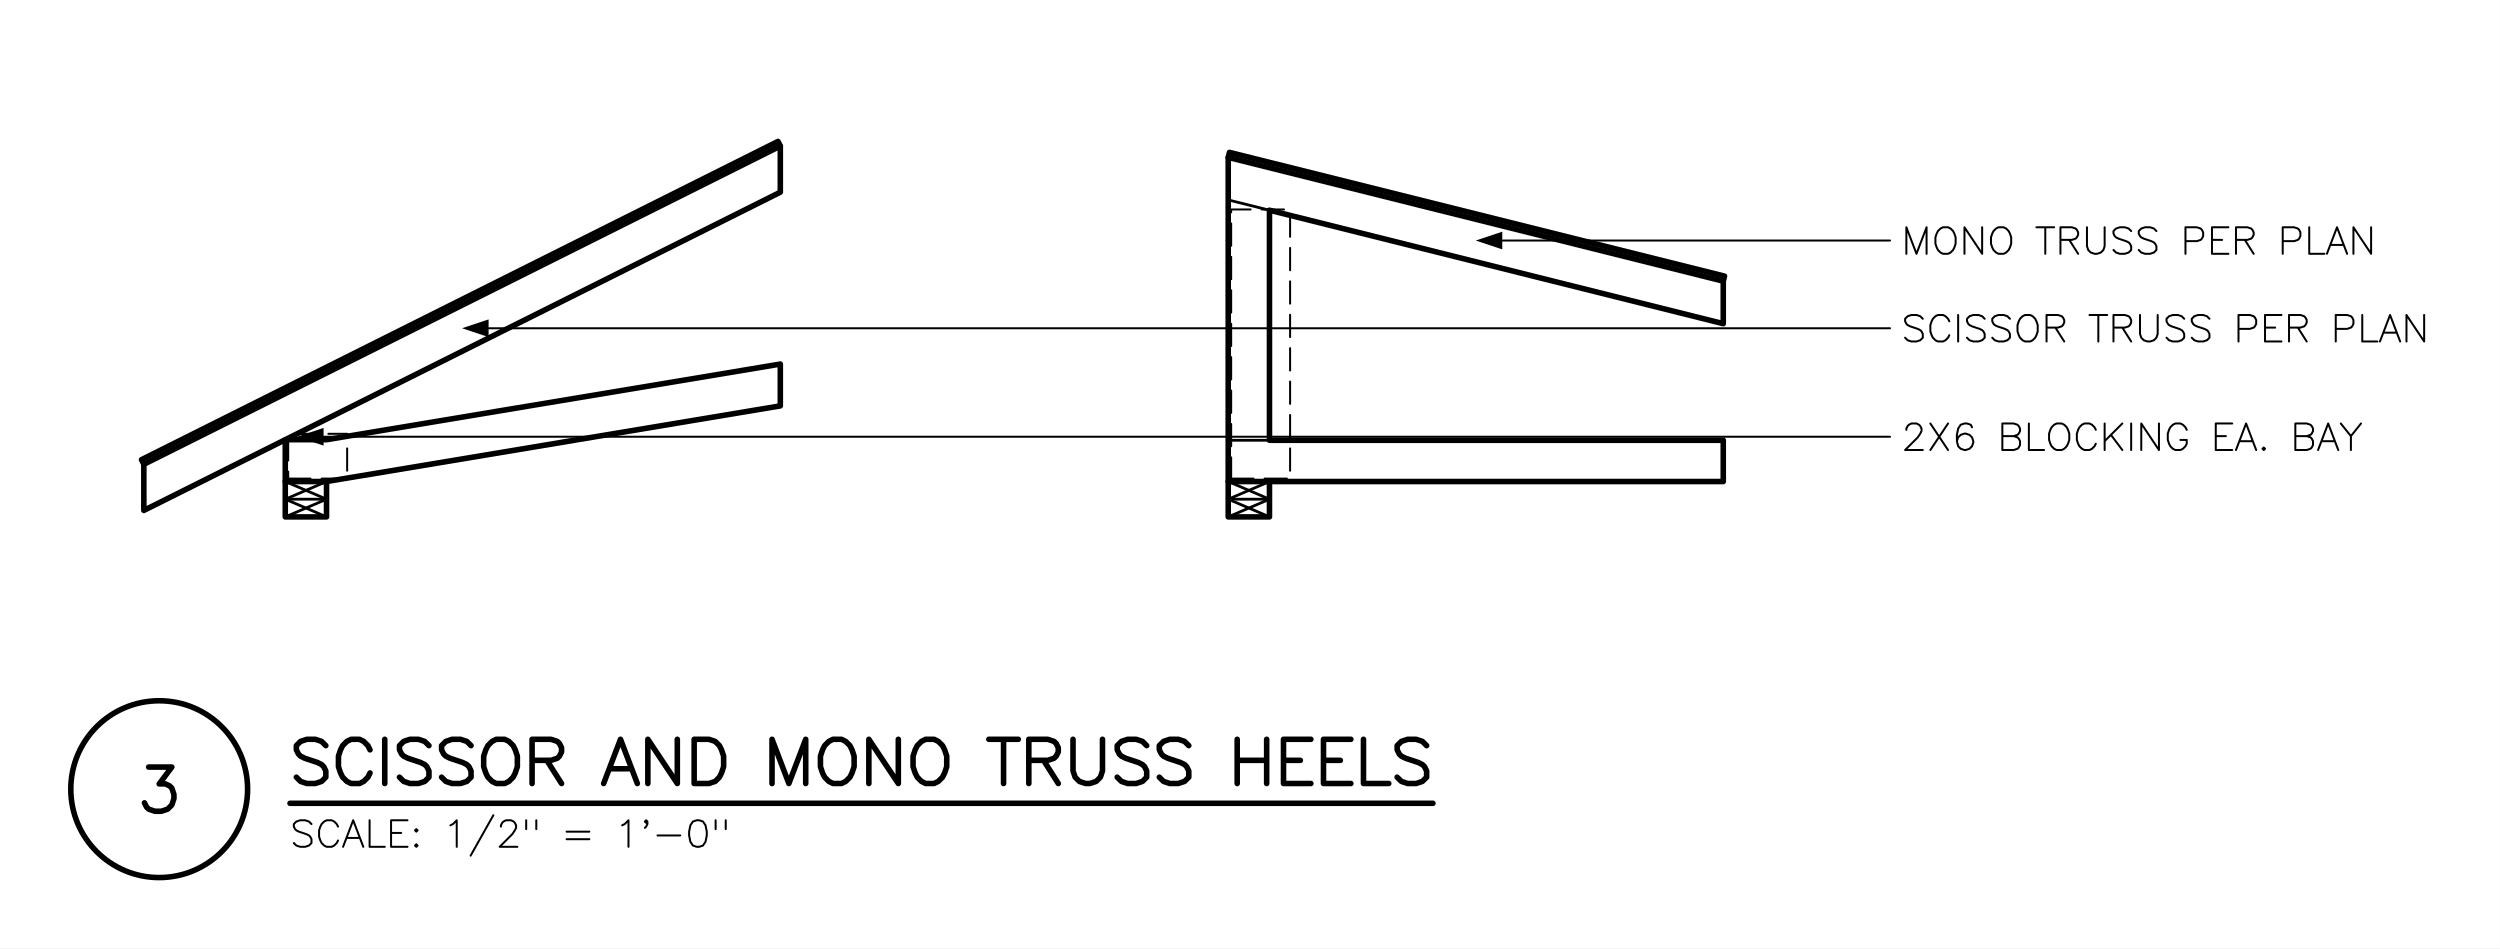
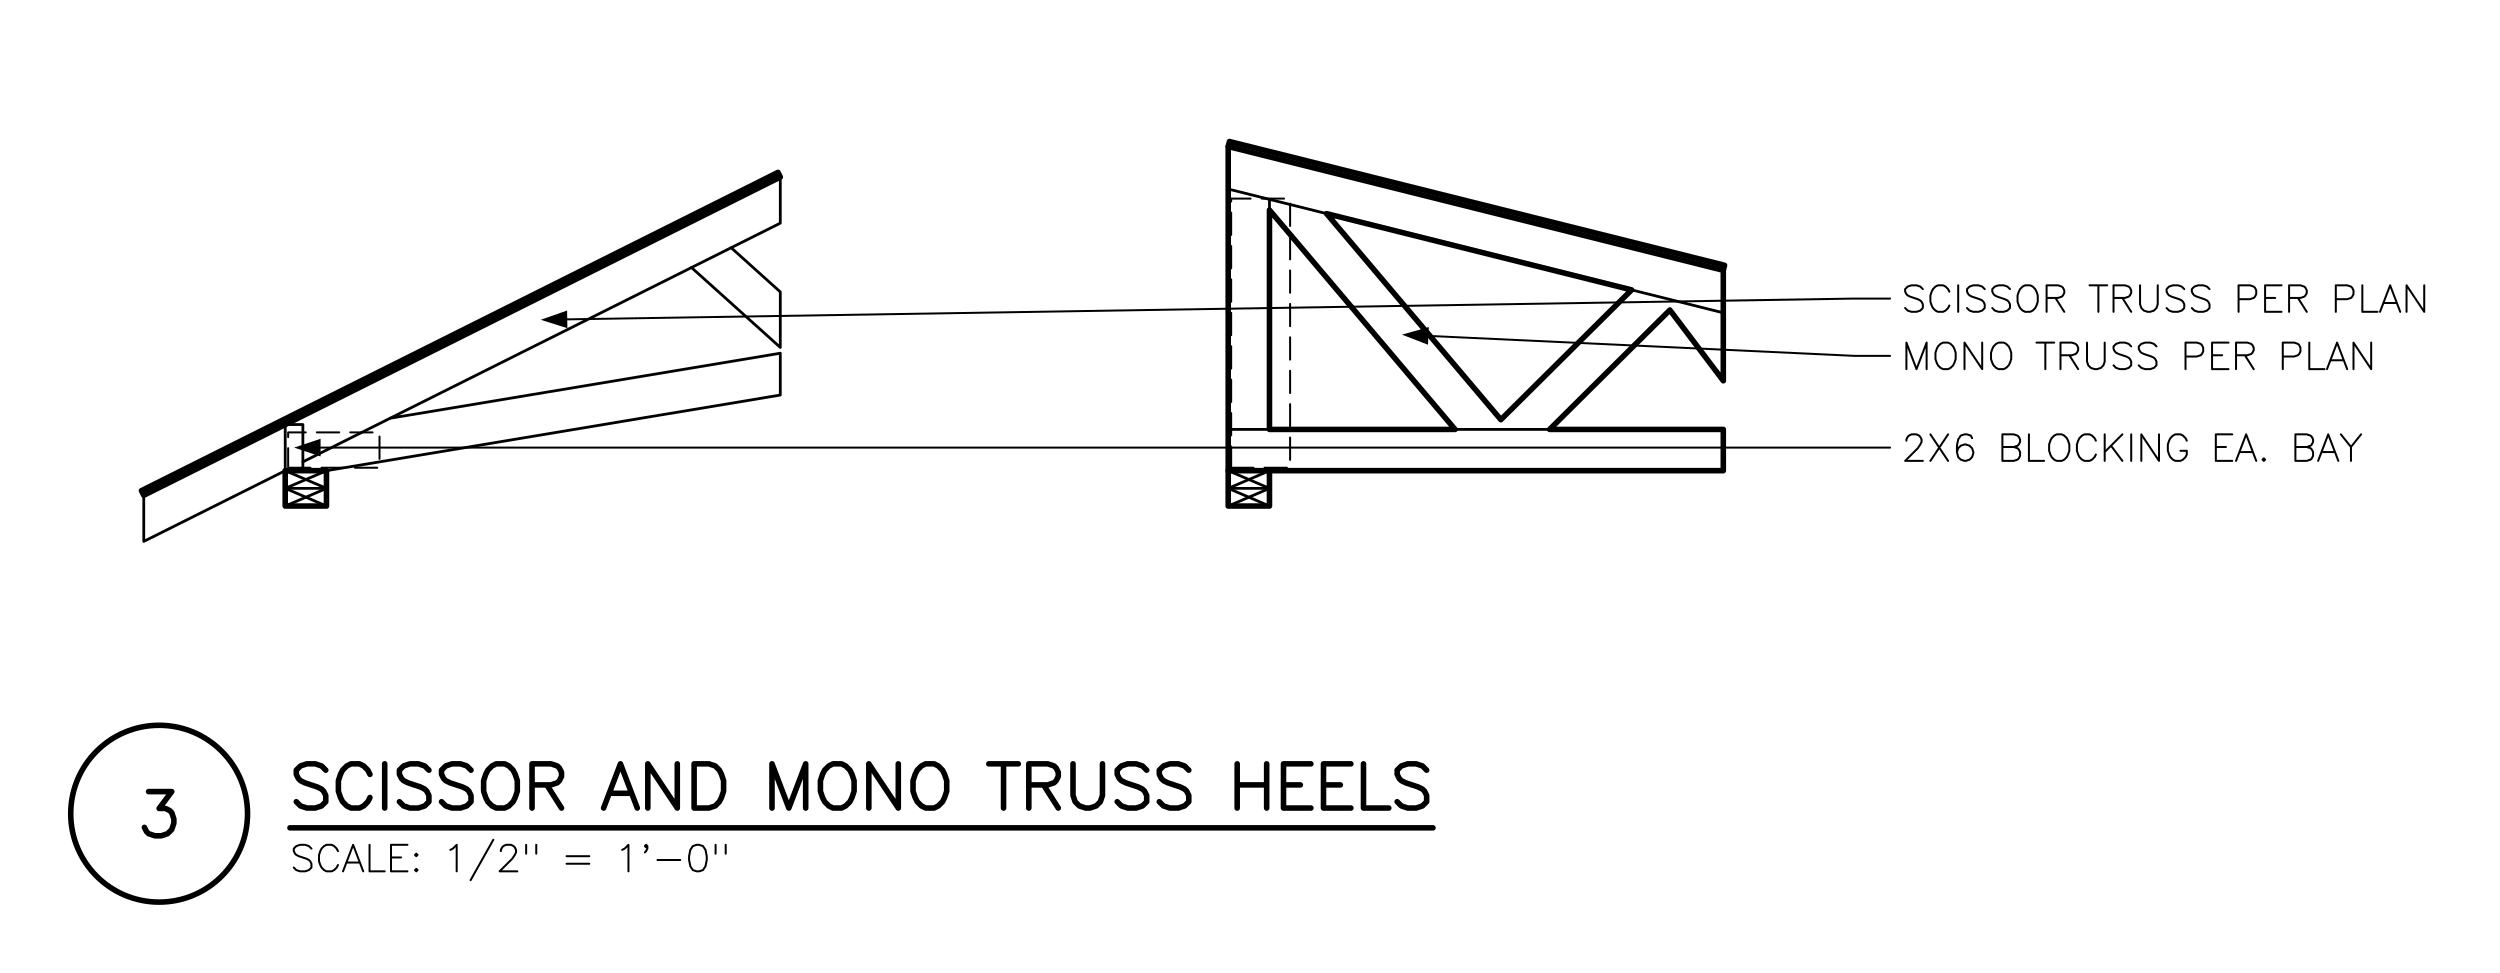
- <svg xmlns="http://www.w3.org/2000/svg" width="8.837in" height="3.352in" viewBox="0 0 848.35 321.811">
+ <svg xmlns="http://www.w3.org/2000/svg" width="8.837in" height="3.439in" viewBox="0 0 848.35 330.098">
  <rect width="100%" height="100%" fill="#fff" />
  <g id="S-DETL-BYND">
    <g data-src="c_plate">
-       <path d="M96.783 175.411L110.783 169.411L96.783 163.411" fill="none" stroke="#000" stroke-linecap="round" stroke-linejoin="round" stroke-width="0.945" />
-       <path d="M110.783 175.411L96.783 169.411L110.783 163.411" fill="none" stroke="#000" stroke-linecap="round" stroke-linejoin="round" stroke-width="0.945" />
-       <path d="M96.783 169.411L110.783 169.411" fill="none" stroke="#000" stroke-linecap="round" stroke-linejoin="round" stroke-width="0.945" />
+       <path d="M96.783 171.698L110.783 165.698L96.783 159.698" fill="none" stroke="#000" stroke-linecap="round" stroke-linejoin="round" stroke-width="0.945" />
+       <path d="M110.783 171.698L96.783 165.698L110.783 159.698" fill="none" stroke="#000" stroke-linecap="round" stroke-linejoin="round" stroke-width="0.945" />
+       <path d="M96.783 165.698L110.783 165.698" fill="none" stroke="#000" stroke-linecap="round" stroke-linejoin="round" stroke-width="0.945" />
    </g>
    <g data-src="c2_plate">
-       <path d="M416.783 175.411L430.783 169.411L416.783 163.411" fill="none" stroke="#000" stroke-linecap="round" stroke-linejoin="round" stroke-width="0.945" />
-       <path d="M430.783 175.411L416.783 169.411L430.783 163.411" fill="none" stroke="#000" stroke-linecap="round" stroke-linejoin="round" stroke-width="0.945" />
-       <path d="M416.783 169.411L430.783 169.411" fill="none" stroke="#000" stroke-linecap="round" stroke-linejoin="round" stroke-width="0.945" />
+       <path d="M416.783 171.698L430.783 165.698L416.783 159.698" fill="none" stroke="#000" stroke-linecap="round" stroke-linejoin="round" stroke-width="0.945" />
+       <path d="M430.783 171.698L416.783 165.698L430.783 159.698" fill="none" stroke="#000" stroke-linecap="round" stroke-linejoin="round" stroke-width="0.945" />
+       <path d="M416.783 165.698L430.783 165.698" fill="none" stroke="#000" stroke-linecap="round" stroke-linejoin="round" stroke-width="0.945" />
    </g>
    <g data-src="c2_truss">
-       <path d="M430.783 149.411L416.783 149.411" fill="none" stroke="#000" stroke-linecap="round" stroke-linejoin="round" stroke-width="0.945" />
-       <path d="M416.783 67.842L430.783 71.342" fill="none" stroke="#000" stroke-linecap="round" stroke-linejoin="round" stroke-width="0.945" />
+       <path d="M430.783 145.698L416.783 145.698" fill="none" stroke="#000" stroke-linecap="round" stroke-linejoin="round" stroke-width="0.945" />
+       <path d="M525.838 145.698L493.761 145.698" fill="none" stroke="#000" stroke-linecap="round" stroke-linejoin="round" stroke-width="0.945" />
+       <path d="M416.783 64.129L430.783 67.629L450.152 72.471" fill="none" stroke="#000" stroke-linecap="round" stroke-linejoin="round" stroke-width="0.945" />
+       <path d="M553.661 98.348L584.783 106.129" fill="none" stroke="#000" stroke-linecap="round" stroke-linejoin="round" stroke-width="0.945" />
+       <path d="M430.783 71.252L430.783 67.629" fill="none" stroke="#000" stroke-linecap="round" stroke-linejoin="round" stroke-width="0.945" />
+     </g>
+     <g data-src="c_truss">
+       <path d="M110.783 159.698L264.783 134.031L264.783 119.838L132.362 141.908L234.647 90.765L264.783 117.87L264.783 99.04L248.103 84.038L264.783 75.698L264.783 60.045" fill="none" stroke="#000" stroke-linecap="round" stroke-linejoin="round" stroke-width="0.945" />
+       <path d="M132.362 141.908L102.783 156.698" fill="none" stroke="#000" stroke-linecap="round" stroke-linejoin="round" stroke-width="0.945" />
+       <path d="M48.783 168.045L48.783 183.698L96.783 159.698" fill="none" stroke="#000" stroke-linecap="round" stroke-linejoin="round" stroke-width="0.945" />
+       <path d="M234.647 90.765L248.103 84.038" fill="none" stroke="#000" stroke-linecap="round" stroke-linejoin="round" stroke-width="0.945" />
    </g>
    <g data-src="c_block">
-       <path d="M102.783 149.218L102.783 146.218" fill="none" stroke="#000" stroke-linecap="round" stroke-linejoin="round" stroke-width="0.945" />
+       <path d="M102.783 159.698L102.783 144.045L96.783 144.045L96.783 159.698" fill="none" stroke="#000" stroke-linecap="round" stroke-linejoin="round" stroke-width="0.945" />
    </g>
  </g>
  <g id="S-DETL-CUT">
    <g data-src="c_plate">
-       <path d="M96.783 175.411L110.783 175.411L110.783 163.411L96.783 163.411L96.783 175.411Z" fill="none" stroke="#000" stroke-linecap="round" stroke-linejoin="round" stroke-width="1.89" />
-     </g>
-     <g data-src="c_truss">
-       <path d="M110.783 163.411L264.783 137.744L264.783 123.551L110.783 149.218L96.783 149.218L96.783 163.411" fill="none" stroke="#000" stroke-linecap="round" stroke-linejoin="round" stroke-width="1.89" />
-       <path d="M48.783 173.218L264.783 65.218L264.783 49.565L48.783 157.565L48.783 173.218Z" fill="none" stroke="#000" stroke-linecap="round" stroke-linejoin="round" stroke-width="1.89" />
+       <path d="M96.783 171.698L110.783 171.698L110.783 159.698L96.783 159.698L96.783 171.698Z" fill="none" stroke="#000" stroke-linecap="round" stroke-linejoin="round" stroke-width="1.89" />
    </g>
    <g data-src="c_sheathing">
-       <path d="M264.783 49.565L264 48L48 156L48.783 157.565" fill="none" stroke="#000" stroke-linecap="round" stroke-linejoin="round" stroke-width="1.89" />
+       <path d="M48.783 168.045L264.783 60.045L264 58.48L48 166.48L48.783 168.045Z" fill="none" stroke="#000" stroke-linecap="round" stroke-linejoin="round" stroke-width="1.89" />
    </g>
    <g data-src="c2_plate">
-       <path d="M416.783 175.411L430.783 175.411L430.783 163.411L416.783 163.411L416.783 175.411Z" fill="none" stroke="#000" stroke-linecap="round" stroke-linejoin="round" stroke-width="1.89" />
+       <path d="M416.783 171.698L430.783 171.698L430.783 159.698L416.783 159.698L416.783 171.698Z" fill="none" stroke="#000" stroke-linecap="round" stroke-linejoin="round" stroke-width="1.89" />
    </g>
    <g data-src="c2_truss">
-       <path d="M430.783 163.411L584.783 163.411L584.783 149.411L430.783 149.411L430.783 71.342L584.783 109.842L584.783 95.411L416.783 53.411L416.783 67.842L416.783 149.411L416.783 163.411" fill="none" stroke="#000" stroke-linecap="round" stroke-linejoin="round" stroke-width="1.89" />
+       <path d="M430.783 159.698L584.783 159.698L584.783 145.698L525.838 145.698L566.649 105.182L584.783 129.186L584.783 106.129L584.783 91.698L416.783 49.698L416.783 64.129L416.783 145.698L416.783 159.698" fill="none" stroke="#000" stroke-linecap="round" stroke-linejoin="round" stroke-width="1.89" />
+       <path d="M493.761 145.698L430.783 145.698L430.783 71.252L493.761 145.698Z" fill="none" stroke="#000" stroke-linecap="round" stroke-linejoin="round" stroke-width="1.89" />
+       <path d="M450.152 72.471L553.661 98.348L509.3 142.389L450.152 72.471Z" fill="none" stroke="#000" stroke-linecap="round" stroke-linejoin="round" stroke-width="1.89" />
    </g>
    <g data-src="c2_sheathing">
-       <path d="M584.783 95.411L585.207 93.713L417.207 51.713L416.783 53.411" fill="none" stroke="#000" stroke-linecap="round" stroke-linejoin="round" stroke-width="1.89" />
+       <path d="M584.783 91.698L585.207 90L417.207 48L416.783 49.698" fill="none" stroke="#000" stroke-linecap="round" stroke-linejoin="round" stroke-width="1.89" />
    </g>
  </g>
  <g id="S-DETL-HIDN">
    <g data-src="c_truss">
-       <path d="M97.783 162.411L117.783 162.411L117.783 147.218L97.783 147.218L97.783 162.411Z" fill="none" stroke="#000" stroke-linecap="round" stroke-linejoin="round" stroke-width="0.68" stroke-dasharray="7.559 3.78" />
+       <path d="M97.783 158.698L128.783 158.698L128.783 146.698L97.783 146.698L97.783 158.698Z" fill="none" stroke="#000" stroke-linecap="round" stroke-linejoin="round" stroke-width="0.68" stroke-dasharray="7.559 3.78" />
    </g>
    <g data-src="c2_truss">
-       <path d="M417.783 162.411L437.783 162.411L437.783 71.092L417.783 71.092L417.783 162.411Z" fill="none" stroke="#000" stroke-linecap="round" stroke-linejoin="round" stroke-width="0.68" stroke-dasharray="7.559 3.78" />
+       <path d="M417.783 158.698L437.783 158.698L437.783 67.379L417.783 67.379L417.783 158.698Z" fill="none" stroke="#000" stroke-linecap="round" stroke-linejoin="round" stroke-width="0.68" stroke-dasharray="7.559 3.78" />
    </g>
  </g>
  <g id="S-ANNO-NOTE">
    <g data-src="n_c_truss">
-       <path d="M652.493 108.177L651.636 107.32L650.35 106.891L648.636 106.891L647.35 107.32L646.493 108.177L646.493 109.034L646.921 109.891L647.35 110.32L648.207 110.749L650.778 111.606L651.636 112.034L652.064 112.463L652.493 113.32L652.493 114.606L651.636 115.463L650.35 115.891L648.636 115.891L647.35 115.463L646.493 114.606M661.493 109.034L661.064 108.177L660.207 107.32L659.35 106.891L657.636 106.891L656.778 107.32L655.921 108.177L655.493 109.034L655.064 110.32L655.064 112.463L655.493 113.749L655.921 114.606L656.778 115.463L657.636 115.891L659.35 115.891L660.207 115.463L661.064 114.606L661.493 113.749M664.493 106.891L664.493 115.891M673.493 108.177L672.636 107.32L671.35 106.891L669.636 106.891L668.35 107.32L667.493 108.177L667.493 109.034L667.921 109.891L668.35 110.32L669.207 110.749L671.778 111.606L672.636 112.034L673.064 112.463L673.493 113.32L673.493 114.606L672.636 115.463L671.35 115.891L669.636 115.891L668.35 115.463L667.493 114.606M682.064 108.177L681.207 107.32L679.921 106.891L678.207 106.891L676.921 107.32L676.064 108.177L676.064 109.034L676.493 109.891L676.921 110.32L677.778 110.749L680.35 111.606L681.207 112.034L681.636 112.463L682.064 113.32L682.064 114.606L681.207 115.463L679.921 115.891L678.207 115.891L676.921 115.463L676.064 114.606M687.207 106.891L686.35 107.32L685.493 108.177L685.064 109.034L684.636 110.32L684.636 112.463L685.064 113.749L685.493 114.606L686.35 115.463L687.207 115.891L688.921 115.891L689.778 115.463L690.636 114.606L691.064 113.749L691.493 112.463L691.493 110.32L691.064 109.034L690.636 108.177L689.778 107.32L688.921 106.891L687.207 106.891M694.493 106.891L694.493 115.891M694.493 106.891L698.35 106.891L699.636 107.32L700.064 107.749L700.493 108.606L700.493 109.463L700.064 110.32L699.636 110.749L698.35 111.177L694.493 111.177M697.493 111.177L700.493 115.891M712.064 106.891L712.064 115.891M709.064 106.891L715.064 106.891M717.207 106.891L717.207 115.891M717.207 106.891L721.064 106.891L722.35 107.32L722.778 107.749L723.207 108.606L723.207 109.463L722.778 110.32L722.35 110.749L721.064 111.177L717.207 111.177M720.207 111.177L723.207 115.891M726.207 106.891L726.207 113.32L726.636 114.606L727.493 115.463L728.778 115.891L729.636 115.891L730.921 115.463L731.778 114.606L732.207 113.32L732.207 106.891M741.207 108.177L740.35 107.32L739.064 106.891L737.35 106.891L736.064 107.32L735.207 108.177L735.207 109.034L735.636 109.891L736.064 110.32L736.921 110.749L739.493 111.606L740.35 112.034L740.778 112.463L741.207 113.32L741.207 114.606L740.35 115.463L739.064 115.891L737.35 115.891L736.064 115.463L735.207 114.606M749.778 108.177L748.921 107.32L747.636 106.891L745.921 106.891L744.636 107.32L743.778 108.177L743.778 109.034L744.207 109.891L744.636 110.32L745.493 110.749L748.064 111.606L748.921 112.034L749.35 112.463L749.778 113.32L749.778 114.606L748.921 115.463L747.636 115.891L745.921 115.891L744.636 115.463L743.778 114.606M759.636 106.891L759.636 115.891M759.636 106.891L763.493 106.891L764.778 107.32L765.207 107.749L765.636 108.606L765.636 109.891L765.207 110.749L764.778 111.177L763.493 111.606L759.636 111.606M768.636 106.891L768.636 115.891M768.636 106.891L774.207 106.891M768.636 111.177L772.064 111.177M768.636 115.891L774.207 115.891M776.778 106.891L776.778 115.891M776.778 106.891L780.636 106.891L781.921 107.32L782.35 107.749L782.778 108.606L782.778 109.463L782.35 110.32L781.921 110.749L780.636 111.177L776.778 111.177M779.778 111.177L782.778 115.891M792.636 106.891L792.636 115.891M792.636 106.891L796.493 106.891L797.778 107.32L798.207 107.749L798.636 108.606L798.636 109.891L798.207 110.749L797.778 111.177L796.493 111.606L792.636 111.606M801.636 106.891L801.636 115.891M801.636 115.891L806.778 115.891M811.064 106.891L807.636 115.891M811.064 106.891L814.493 115.891M808.921 112.891L813.207 112.891M816.636 106.891L816.636 115.891M816.636 106.891L822.636 115.891M822.636 106.891L822.636 115.891" fill="none" stroke="#000" stroke-linecap="round" stroke-linejoin="round" stroke-width="0.68" />
-       <path d="M641.367 111.391L629.367 111.391L165.783 111.391" fill="none" stroke="#000" stroke-linecap="round" stroke-linejoin="round" stroke-width="0.68" />
-       <path d="M156.783 111.391L165.783 114.391L165.783 108.391L156.783 111.391Z" fill="#000" fill-rule="evenodd" stroke="none" />
+       <path d="M652.493 98.08L651.636 97.223L650.35 96.794L648.636 96.794L647.35 97.223L646.493 98.08L646.493 98.937L646.921 99.794L647.35 100.223L648.207 100.651L650.778 101.508L651.636 101.937L652.064 102.366L652.493 103.223L652.493 104.508L651.636 105.366L650.35 105.794L648.636 105.794L647.35 105.366L646.493 104.508M661.493 98.937L661.064 98.08L660.207 97.223L659.35 96.794L657.636 96.794L656.778 97.223L655.921 98.08L655.493 98.937L655.064 100.223L655.064 102.366L655.493 103.651L655.921 104.508L656.778 105.366L657.636 105.794L659.35 105.794L660.207 105.366L661.064 104.508L661.493 103.651M664.493 96.794L664.493 105.794M673.493 98.08L672.636 97.223L671.35 96.794L669.636 96.794L668.35 97.223L667.493 98.08L667.493 98.937L667.921 99.794L668.35 100.223L669.207 100.651L671.778 101.508L672.636 101.937L673.064 102.366L673.493 103.223L673.493 104.508L672.636 105.366L671.35 105.794L669.636 105.794L668.35 105.366L667.493 104.508M682.064 98.08L681.207 97.223L679.921 96.794L678.207 96.794L676.921 97.223L676.064 98.08L676.064 98.937L676.493 99.794L676.921 100.223L677.778 100.651L680.35 101.508L681.207 101.937L681.636 102.366L682.064 103.223L682.064 104.508L681.207 105.366L679.921 105.794L678.207 105.794L676.921 105.366L676.064 104.508M687.207 96.794L686.35 97.223L685.493 98.08L685.064 98.937L684.636 100.223L684.636 102.366L685.064 103.651L685.493 104.508L686.35 105.366L687.207 105.794L688.921 105.794L689.778 105.366L690.636 104.508L691.064 103.651L691.493 102.366L691.493 100.223L691.064 98.937L690.636 98.08L689.778 97.223L688.921 96.794L687.207 96.794M694.493 96.794L694.493 105.794M694.493 96.794L698.35 96.794L699.636 97.223L700.064 97.651L700.493 98.508L700.493 99.366L700.064 100.223L699.636 100.651L698.35 101.08L694.493 101.08M697.493 101.08L700.493 105.794M712.064 96.794L712.064 105.794M709.064 96.794L715.064 96.794M717.207 96.794L717.207 105.794M717.207 96.794L721.064 96.794L722.35 97.223L722.778 97.651L723.207 98.508L723.207 99.366L722.778 100.223L722.35 100.651L721.064 101.08L717.207 101.08M720.207 101.08L723.207 105.794M726.207 96.794L726.207 103.223L726.636 104.508L727.493 105.366L728.778 105.794L729.636 105.794L730.921 105.366L731.778 104.508L732.207 103.223L732.207 96.794M741.207 98.08L740.35 97.223L739.064 96.794L737.35 96.794L736.064 97.223L735.207 98.08L735.207 98.937L735.636 99.794L736.064 100.223L736.921 100.651L739.493 101.508L740.35 101.937L740.778 102.366L741.207 103.223L741.207 104.508L740.35 105.366L739.064 105.794L737.35 105.794L736.064 105.366L735.207 104.508M749.778 98.08L748.921 97.223L747.636 96.794L745.921 96.794L744.636 97.223L743.778 98.08L743.778 98.937L744.207 99.794L744.636 100.223L745.493 100.651L748.064 101.508L748.921 101.937L749.35 102.366L749.778 103.223L749.778 104.508L748.921 105.366L747.636 105.794L745.921 105.794L744.636 105.366L743.778 104.508M759.636 96.794L759.636 105.794M759.636 96.794L763.493 96.794L764.778 97.223L765.207 97.651L765.636 98.508L765.636 99.794L765.207 100.651L764.778 101.08L763.493 101.508L759.636 101.508M768.636 96.794L768.636 105.794M768.636 96.794L774.207 96.794M768.636 101.08L772.064 101.08M768.636 105.794L774.207 105.794M776.778 96.794L776.778 105.794M776.778 96.794L780.636 96.794L781.921 97.223L782.35 97.651L782.778 98.508L782.778 99.366L782.35 100.223L781.921 100.651L780.636 101.08L776.778 101.08M779.778 101.08L782.778 105.794M792.636 96.794L792.636 105.794M792.636 96.794L796.493 96.794L797.778 97.223L798.207 97.651L798.636 98.508L798.636 99.794L798.207 100.651L797.778 101.08L796.493 101.508L792.636 101.508M801.636 96.794L801.636 105.794M801.636 105.794L806.778 105.794M811.064 96.794L807.636 105.794M811.064 96.794L814.493 105.794M808.921 102.794L813.207 102.794M816.636 96.794L816.636 105.794M816.636 96.794L822.636 105.794M822.636 96.794L822.636 105.794" fill="none" stroke="#000" stroke-linecap="round" stroke-linejoin="round" stroke-width="0.68" />
+       <path d="M641.367 101.294L629.367 101.294L192.488 108.349" fill="none" stroke="#000" stroke-linecap="round" stroke-linejoin="round" stroke-width="0.68" />
+       <path d="M183.489 108.494L192.536 111.348L192.439 105.349L183.489 108.494Z" fill="#000" fill-rule="evenodd" stroke="none" />
    </g>
    <g data-src="n_c_block">
-       <path d="M646.921 145.861L646.921 145.432L647.35 144.575L647.778 144.146L648.636 143.718L650.35 143.718L651.207 144.146L651.636 144.575L652.064 145.432L652.064 146.289L651.636 147.146L650.778 148.432L646.493 152.718L652.493 152.718M655.064 143.718L661.064 152.718M661.064 143.718L655.064 152.718M669.207 145.003L668.778 144.146L667.493 143.718L666.636 143.718L665.35 144.146L664.493 145.432L664.064 147.575L664.064 149.718L664.493 151.432L665.35 152.289L666.636 152.718L667.064 152.718L668.35 152.289L669.207 151.432L669.636 150.146L669.636 149.718L669.207 148.432L668.35 147.575L667.064 147.146L666.636 147.146L665.35 147.575L664.493 148.432L664.064 149.718M679.493 143.718L679.493 152.718M679.493 143.718L683.35 143.718L684.636 144.146L685.064 144.575L685.493 145.432L685.493 146.289L685.064 147.146L684.636 147.575L683.35 148.003M679.493 148.003L683.35 148.003L684.636 148.432L685.064 148.861L685.493 149.718L685.493 151.003L685.064 151.861L684.636 152.289L683.35 152.718L679.493 152.718M688.493 143.718L688.493 152.718M688.493 152.718L693.636 152.718M697.921 143.718L697.064 144.146L696.207 145.003L695.778 145.861L695.35 147.146L695.35 149.289L695.778 150.575L696.207 151.432L697.064 152.289L697.921 152.718L699.636 152.718L700.493 152.289L701.35 151.432L701.778 150.575L702.207 149.289L702.207 147.146L701.778 145.861L701.35 145.003L700.493 144.146L699.636 143.718L697.921 143.718M711.207 145.861L710.778 145.003L709.921 144.146L709.064 143.718L707.35 143.718L706.493 144.146L705.636 145.003L705.207 145.861L704.778 147.146L704.778 149.289L705.207 150.575L705.636 151.432L706.493 152.289L707.35 152.718L709.064 152.718L709.921 152.289L710.778 151.432L711.207 150.575M714.207 143.718L714.207 152.718M720.207 143.718L714.207 149.718M716.35 147.575L720.207 152.718M723.207 143.718L723.207 152.718M726.636 143.718L726.636 152.718M726.636 143.718L732.636 152.718M732.636 143.718L732.636 152.718M742.064 145.861L741.636 145.003L740.778 144.146L739.921 143.718L738.207 143.718L737.35 144.146L736.493 145.003L736.064 145.861L735.636 147.146L735.636 149.289L736.064 150.575L736.493 151.432L737.35 152.289L738.207 152.718L739.921 152.718L740.778 152.289L741.636 151.432L742.064 150.575L742.064 149.289M739.921 149.289L742.064 149.289M751.921 143.718L751.921 152.718M751.921 143.718L757.493 143.718M751.921 148.003L755.35 148.003M751.921 152.718L757.493 152.718M762.207 143.718L758.778 152.718M762.207 143.718L765.636 152.718M760.064 149.718L764.35 149.718M768.207 151.861L767.778 152.289L768.207 152.718L768.636 152.289L768.207 151.861M778.921 143.718L778.921 152.718M778.921 143.718L782.778 143.718L784.064 144.146L784.493 144.575L784.921 145.432L784.921 146.289L784.493 147.146L784.064 147.575L782.778 148.003M778.921 148.003L782.778 148.003L784.064 148.432L784.493 148.861L784.921 149.718L784.921 151.003L784.493 151.861L784.064 152.289L782.778 152.718L778.921 152.718M790.064 143.718L786.636 152.718M790.064 143.718L793.493 152.718M787.921 149.718L792.207 149.718M794.35 143.718L797.778 148.003L797.778 152.718M801.207 143.718L797.778 148.003" fill="none" stroke="#000" stroke-linecap="round" stroke-linejoin="round" stroke-width="0.68" />
-       <path d="M641.367 148.218L629.367 148.218L109.783 148.218" fill="none" stroke="#000" stroke-linecap="round" stroke-linejoin="round" stroke-width="0.68" />
-       <path d="M100.783 148.218L109.783 151.218L109.783 145.218L100.783 148.218Z" fill="#000" fill-rule="evenodd" stroke="none" />
+       <path d="M646.921 149.514L646.921 149.086L647.35 148.229L647.778 147.8L648.636 147.372L650.35 147.372L651.207 147.8L651.636 148.229L652.064 149.086L652.064 149.943L651.636 150.8L650.778 152.086L646.493 156.372L652.493 156.372M655.064 147.372L661.064 156.372M661.064 147.372L655.064 156.372M669.207 148.657L668.778 147.8L667.493 147.372L666.636 147.372L665.35 147.8L664.493 149.086L664.064 151.229L664.064 153.372L664.493 155.086L665.35 155.943L666.636 156.372L667.064 156.372L668.35 155.943L669.207 155.086L669.636 153.8L669.636 153.372L669.207 152.086L668.35 151.229L667.064 150.8L666.636 150.8L665.35 151.229L664.493 152.086L664.064 153.372M679.493 147.372L679.493 156.372M679.493 147.372L683.35 147.372L684.636 147.8L685.064 148.229L685.493 149.086L685.493 149.943L685.064 150.8L684.636 151.229L683.35 151.657M679.493 151.657L683.35 151.657L684.636 152.086L685.064 152.514L685.493 153.372L685.493 154.657L685.064 155.514L684.636 155.943L683.35 156.372L679.493 156.372M688.493 147.372L688.493 156.372M688.493 156.372L693.636 156.372M697.921 147.372L697.064 147.8L696.207 148.657L695.778 149.514L695.35 150.8L695.35 152.943L695.778 154.229L696.207 155.086L697.064 155.943L697.921 156.372L699.636 156.372L700.493 155.943L701.35 155.086L701.778 154.229L702.207 152.943L702.207 150.8L701.778 149.514L701.35 148.657L700.493 147.8L699.636 147.372L697.921 147.372M711.207 149.514L710.778 148.657L709.921 147.8L709.064 147.372L707.35 147.372L706.493 147.8L705.636 148.657L705.207 149.514L704.778 150.8L704.778 152.943L705.207 154.229L705.636 155.086L706.493 155.943L707.35 156.372L709.064 156.372L709.921 155.943L710.778 155.086L711.207 154.229M714.207 147.372L714.207 156.372M720.207 147.372L714.207 153.372M716.35 151.229L720.207 156.372M723.207 147.372L723.207 156.372M726.636 147.372L726.636 156.372M726.636 147.372L732.636 156.372M732.636 147.372L732.636 156.372M742.064 149.514L741.636 148.657L740.778 147.8L739.921 147.372L738.207 147.372L737.35 147.8L736.493 148.657L736.064 149.514L735.636 150.8L735.636 152.943L736.064 154.229L736.493 155.086L737.35 155.943L738.207 156.372L739.921 156.372L740.778 155.943L741.636 155.086L742.064 154.229L742.064 152.943M739.921 152.943L742.064 152.943M751.921 147.372L751.921 156.372M751.921 147.372L757.493 147.372M751.921 151.657L755.35 151.657M751.921 156.372L757.493 156.372M762.207 147.372L758.778 156.372M762.207 147.372L765.636 156.372M760.064 153.372L764.35 153.372M768.207 155.514L767.778 155.943L768.207 156.372L768.636 155.943L768.207 155.514M778.921 147.372L778.921 156.372M778.921 147.372L782.778 147.372L784.064 147.8L784.493 148.229L784.921 149.086L784.921 149.943L784.493 150.8L784.064 151.229L782.778 151.657M778.921 151.657L782.778 151.657L784.064 152.086L784.493 152.514L784.921 153.372L784.921 154.657L784.493 155.514L784.064 155.943L782.778 156.372L778.921 156.372M790.064 147.372L786.636 156.372M790.064 147.372L793.493 156.372M787.921 153.372L792.207 153.372M794.35 147.372L797.778 151.657L797.778 156.372M801.207 147.372L797.778 151.657" fill="none" stroke="#000" stroke-linecap="round" stroke-linejoin="round" stroke-width="0.68" />
+       <path d="M641.367 151.872L629.367 151.872L108.783 151.872" fill="none" stroke="#000" stroke-linecap="round" stroke-linejoin="round" stroke-width="0.68" />
+       <path d="M99.783 151.872L108.783 154.872L108.783 148.872L99.783 151.872Z" fill="#000" fill-rule="evenodd" stroke="none" />
    </g>
    <g data-src="n_c2_truss">
-       <path d="M646.921 77.126L646.921 86.126M646.921 77.126L650.35 86.126M653.778 77.126L650.35 86.126M653.778 77.126L653.778 86.126M659.35 77.126L658.493 77.555L657.636 78.412L657.207 79.269L656.778 80.555L656.778 82.698L657.207 83.983L657.636 84.841L658.493 85.698L659.35 86.126L661.064 86.126L661.921 85.698L662.778 84.841L663.207 83.983L663.636 82.698L663.636 80.555L663.207 79.269L662.778 78.412L661.921 77.555L661.064 77.126L659.35 77.126M666.636 77.126L666.636 86.126M666.636 77.126L672.636 86.126M672.636 77.126L672.636 86.126M678.207 77.126L677.35 77.555L676.493 78.412L676.064 79.269L675.636 80.555L675.636 82.698L676.064 83.983L676.493 84.841L677.35 85.698L678.207 86.126L679.921 86.126L680.778 85.698L681.636 84.841L682.064 83.983L682.493 82.698L682.493 80.555L682.064 79.269L681.636 78.412L680.778 77.555L679.921 77.126L678.207 77.126M694.064 77.126L694.064 86.126M691.064 77.126L697.064 77.126M699.207 77.126L699.207 86.126M699.207 77.126L703.064 77.126L704.35 77.555L704.778 77.983L705.207 78.841L705.207 79.698L704.778 80.555L704.35 80.983L703.064 81.412L699.207 81.412M702.207 81.412L705.207 86.126M708.207 77.126L708.207 83.555L708.636 84.841L709.493 85.698L710.778 86.126L711.636 86.126L712.921 85.698L713.778 84.841L714.207 83.555L714.207 77.126M723.207 78.412L722.35 77.555L721.064 77.126L719.35 77.126L718.064 77.555L717.207 78.412L717.207 79.269L717.636 80.126L718.064 80.555L718.921 80.983L721.493 81.841L722.35 82.269L722.778 82.698L723.207 83.555L723.207 84.841L722.35 85.698L721.064 86.126L719.35 86.126L718.064 85.698L717.207 84.841M731.778 78.412L730.921 77.555L729.636 77.126L727.921 77.126L726.636 77.555L725.778 78.412L725.778 79.269L726.207 80.126L726.636 80.555L727.493 80.983L730.064 81.841L730.921 82.269L731.35 82.698L731.778 83.555L731.778 84.841L730.921 85.698L729.636 86.126L727.921 86.126L726.636 85.698L725.778 84.841M741.636 77.126L741.636 86.126M741.636 77.126L745.493 77.126L746.778 77.555L747.207 77.983L747.636 78.841L747.636 80.126L747.207 80.983L746.778 81.412L745.493 81.841L741.636 81.841M750.636 77.126L750.636 86.126M750.636 77.126L756.207 77.126M750.636 81.412L754.064 81.412M750.636 86.126L756.207 86.126M758.778 77.126L758.778 86.126M758.778 77.126L762.636 77.126L763.921 77.555L764.35 77.983L764.778 78.841L764.778 79.698L764.35 80.555L763.921 80.983L762.636 81.412L758.778 81.412M761.778 81.412L764.778 86.126M774.636 77.126L774.636 86.126M774.636 77.126L778.493 77.126L779.778 77.555L780.207 77.983L780.636 78.841L780.636 80.126L780.207 80.983L779.778 81.412L778.493 81.841L774.636 81.841M783.636 77.126L783.636 86.126M783.636 86.126L788.778 86.126M793.064 77.126L789.636 86.126M793.064 77.126L796.493 86.126M790.921 83.126L795.207 83.126M798.636 77.126L798.636 86.126M798.636 77.126L804.636 86.126M804.636 77.126L804.636 86.126" fill="none" stroke="#000" stroke-linecap="round" stroke-linejoin="round" stroke-width="0.68" />
-       <path d="M641.367 81.626L629.367 81.626L509.783 81.626" fill="none" stroke="#000" stroke-linecap="round" stroke-linejoin="round" stroke-width="0.68" />
-       <path d="M500.783 81.626L509.783 84.626L509.783 78.626L500.783 81.626Z" fill="#000" fill-rule="evenodd" stroke="none" />
+       <path d="M646.921 116.24L646.921 125.24M646.921 116.24L650.35 125.24M653.778 116.24L650.35 125.24M653.778 116.24L653.778 125.24M659.35 116.24L658.493 116.669L657.636 117.526L657.207 118.383L656.778 119.669L656.778 121.811L657.207 123.097L657.636 123.954L658.493 124.811L659.35 125.24L661.064 125.24L661.921 124.811L662.778 123.954L663.207 123.097L663.636 121.811L663.636 119.669L663.207 118.383L662.778 117.526L661.921 116.669L661.064 116.24L659.35 116.24M666.636 116.24L666.636 125.24M666.636 116.24L672.636 125.24M672.636 116.24L672.636 125.24M678.207 116.24L677.35 116.669L676.493 117.526L676.064 118.383L675.636 119.669L675.636 121.811L676.064 123.097L676.493 123.954L677.35 124.811L678.207 125.24L679.921 125.24L680.778 124.811L681.636 123.954L682.064 123.097L682.493 121.811L682.493 119.669L682.064 118.383L681.636 117.526L680.778 116.669L679.921 116.24L678.207 116.24M694.064 116.24L694.064 125.24M691.064 116.24L697.064 116.24M699.207 116.24L699.207 125.24M699.207 116.24L703.064 116.24L704.35 116.669L704.778 117.097L705.207 117.954L705.207 118.811L704.778 119.669L704.35 120.097L703.064 120.526L699.207 120.526M702.207 120.526L705.207 125.24M708.207 116.24L708.207 122.669L708.636 123.954L709.493 124.811L710.778 125.24L711.636 125.24L712.921 124.811L713.778 123.954L714.207 122.669L714.207 116.24M723.207 117.526L722.35 116.669L721.064 116.24L719.35 116.24L718.064 116.669L717.207 117.526L717.207 118.383L717.636 119.24L718.064 119.669L718.921 120.097L721.493 120.954L722.35 121.383L722.778 121.811L723.207 122.669L723.207 123.954L722.35 124.811L721.064 125.24L719.35 125.24L718.064 124.811L717.207 123.954M731.778 117.526L730.921 116.669L729.636 116.24L727.921 116.24L726.636 116.669L725.778 117.526L725.778 118.383L726.207 119.24L726.636 119.669L727.493 120.097L730.064 120.954L730.921 121.383L731.35 121.811L731.778 122.669L731.778 123.954L730.921 124.811L729.636 125.24L727.921 125.24L726.636 124.811L725.778 123.954M741.636 116.24L741.636 125.24M741.636 116.24L745.493 116.24L746.778 116.669L747.207 117.097L747.636 117.954L747.636 119.24L747.207 120.097L746.778 120.526L745.493 120.954L741.636 120.954M750.636 116.24L750.636 125.24M750.636 116.24L756.207 116.24M750.636 120.526L754.064 120.526M750.636 125.24L756.207 125.24M758.778 116.24L758.778 125.24M758.778 116.24L762.636 116.24L763.921 116.669L764.35 117.097L764.778 117.954L764.778 118.811L764.35 119.669L763.921 120.097L762.636 120.526L758.778 120.526M761.778 120.526L764.778 125.24M774.636 116.24L774.636 125.24M774.636 116.24L778.493 116.24L779.778 116.669L780.207 117.097L780.636 117.954L780.636 119.24L780.207 120.097L779.778 120.526L778.493 120.954L774.636 120.954M783.636 116.24L783.636 125.24M783.636 125.24L788.778 125.24M793.064 116.24L789.636 125.24M793.064 116.24L796.493 125.24M790.921 122.24L795.207 122.24M798.636 116.24L798.636 125.24M798.636 116.24L804.636 125.24M804.636 116.24L804.636 125.24" fill="none" stroke="#000" stroke-linecap="round" stroke-linejoin="round" stroke-width="0.68" />
+       <path d="M641.367 120.74L629.367 120.74L484.716 113.961" fill="none" stroke="#000" stroke-linecap="round" stroke-linejoin="round" stroke-width="0.68" />
+       <path d="M475.726 113.54L484.576 116.958L484.856 110.965L475.726 113.54Z" fill="#000" fill-rule="evenodd" stroke="none" />
    </g>
  </g>
  <g id="S-ANNO-TTLB">
    <g data-src="title:C">
-       <path d="M24 267.811A30 30 0 0 1 84 267.811A30 30 0 0 1 24 267.811Z" fill="none" stroke="#000" stroke-linecap="round" stroke-linejoin="round" stroke-width="1.89" />
-       <path d="M50.429 260.311L58.286 260.311L54 266.025L56.143 266.025L57.571 266.739L58.286 267.454L59 269.597L59 271.025L58.286 273.168L56.857 274.597L54.714 275.311L52.571 275.311L50.429 274.597L49.714 273.882L49 272.454" fill="none" stroke="#000" stroke-linecap="round" stroke-linejoin="round" stroke-width="1.89" />
-       <path d="M110.543 253.034L109.114 251.605L106.971 250.891L104.114 250.891L101.971 251.605L100.543 253.034L100.543 254.462L101.257 255.891L101.971 256.605L103.4 257.319L107.686 258.748L109.114 259.462L109.829 260.177L110.543 261.605L110.543 263.748L109.114 265.177L106.971 265.891L104.114 265.891L101.971 265.177L100.543 263.748M125.543 254.462L124.829 253.034L123.4 251.605L121.971 250.891L119.114 250.891L117.686 251.605L116.257 253.034L115.543 254.462L114.829 256.605L114.829 260.177L115.543 262.319L116.257 263.748L117.686 265.177L119.114 265.891L121.971 265.891L123.4 265.177L124.829 263.748L125.543 262.319M130.543 250.891L130.543 265.891M145.543 253.034L144.114 251.605L141.971 250.891L139.114 250.891L136.971 251.605L135.543 253.034L135.543 254.462L136.257 255.891L136.971 256.605L138.4 257.319L142.686 258.748L144.114 259.462L144.829 260.177L145.543 261.605L145.543 263.748L144.114 265.177L141.971 265.891L139.114 265.891L136.971 265.177L135.543 263.748M159.829 253.034L158.4 251.605L156.257 250.891L153.4 250.891L151.257 251.605L149.829 253.034L149.829 254.462L150.543 255.891L151.257 256.605L152.686 257.319L156.971 258.748L158.4 259.462L159.114 260.177L159.829 261.605L159.829 263.748L158.4 265.177L156.257 265.891L153.4 265.891L151.257 265.177L149.829 263.748M168.4 250.891L166.971 251.605L165.543 253.034L164.829 254.462L164.114 256.605L164.114 260.177L164.829 262.319L165.543 263.748L166.971 265.177L168.4 265.891L171.257 265.891L172.686 265.177L174.114 263.748L174.829 262.319L175.543 260.177L175.543 256.605L174.829 254.462L174.114 253.034L172.686 251.605L171.257 250.891L168.4 250.891M180.543 250.891L180.543 265.891M180.543 250.891L186.971 250.891L189.114 251.605L189.829 252.319L190.543 253.748L190.543 255.177L189.829 256.605L189.114 257.319L186.971 258.034L180.543 258.034M185.543 258.034L190.543 265.891M210.543 250.891L204.829 265.891M210.543 250.891L216.257 265.891M206.971 260.891L214.114 260.891M219.829 250.891L219.829 265.891M219.829 250.891L229.829 265.891M229.829 250.891L229.829 265.891M235.543 250.891L235.543 265.891M235.543 250.891L240.543 250.891L242.686 251.605L244.114 253.034L244.829 254.462L245.543 256.605L245.543 260.177L244.829 262.319L244.114 263.748L242.686 265.177L240.543 265.891L235.543 265.891M261.971 250.891L261.971 265.891M261.971 250.891L267.686 265.891M273.4 250.891L267.686 265.891M273.4 250.891L273.4 265.891M282.686 250.891L281.257 251.605L279.829 253.034L279.114 254.462L278.4 256.605L278.4 260.177L279.114 262.319L279.829 263.748L281.257 265.177L282.686 265.891L285.543 265.891L286.971 265.177L288.4 263.748L289.114 262.319L289.829 260.177L289.829 256.605L289.114 254.462L288.4 253.034L286.971 251.605L285.543 250.891L282.686 250.891M294.829 250.891L294.829 265.891M294.829 250.891L304.829 265.891M304.829 250.891L304.829 265.891M314.114 250.891L312.686 251.605L311.257 253.034L310.543 254.462L309.829 256.605L309.829 260.177L310.543 262.319L311.257 263.748L312.686 265.177L314.114 265.891L316.971 265.891L318.4 265.177L319.829 263.748L320.543 262.319L321.257 260.177L321.257 256.605L320.543 254.462L319.829 253.034L318.4 251.605L316.971 250.891L314.114 250.891M340.543 250.891L340.543 265.891M335.543 250.891L345.543 250.891M349.114 250.891L349.114 265.891M349.114 250.891L355.543 250.891L357.686 251.605L358.4 252.319L359.114 253.748L359.114 255.177L358.4 256.605L357.686 257.319L355.543 258.034L349.114 258.034M354.114 258.034L359.114 265.891M364.114 250.891L364.114 261.605L364.829 263.748L366.257 265.177L368.4 265.891L369.829 265.891L371.971 265.177L373.4 263.748L374.114 261.605L374.114 250.891M389.114 253.034L387.686 251.605L385.543 250.891L382.686 250.891L380.543 251.605L379.114 253.034L379.114 254.462L379.829 255.891L380.543 256.605L381.971 257.319L386.257 258.748L387.686 259.462L388.4 260.177L389.114 261.605L389.114 263.748L387.686 265.177L385.543 265.891L382.686 265.891L380.543 265.177L379.114 263.748M403.4 253.034L401.971 251.605L399.829 250.891L396.971 250.891L394.829 251.605L393.4 253.034L393.4 254.462L394.114 255.891L394.829 256.605L396.257 257.319L400.543 258.748L401.971 259.462L402.686 260.177L403.4 261.605L403.4 263.748L401.971 265.177L399.829 265.891L396.971 265.891L394.829 265.177L393.4 263.748M419.829 250.891L419.829 265.891M429.829 250.891L429.829 265.891M419.829 258.034L429.829 258.034M435.543 250.891L435.543 265.891M435.543 250.891L444.829 250.891M435.543 258.034L441.257 258.034M435.543 265.891L444.829 265.891M449.114 250.891L449.114 265.891M449.114 250.891L458.4 250.891M449.114 258.034L454.829 258.034M449.114 265.891L458.4 265.891M462.686 250.891L462.686 265.891M462.686 265.891L471.257 265.891M484.114 253.034L482.686 251.605L480.543 250.891L477.686 250.891L475.543 251.605L474.114 253.034L474.114 254.462L474.829 255.891L475.543 256.605L476.971 257.319L481.257 258.748L482.686 259.462L483.4 260.177L484.114 261.605L484.114 263.748L482.686 265.177L480.543 265.891L477.686 265.891L475.543 265.177L474.114 263.748" fill="none" stroke="#000" stroke-linecap="round" stroke-linejoin="round" stroke-width="1.89" />
-       <path d="M98.4 272.611L486.257 272.611" fill="none" stroke="#000" stroke-linecap="round" stroke-linejoin="round" stroke-width="1.89" />
-       <path d="M105.686 279.657L104.829 278.799L103.543 278.371L101.829 278.371L100.543 278.799L99.686 279.657L99.686 280.514L100.114 281.371L100.543 281.799L101.4 282.228L103.971 283.085L104.829 283.514L105.257 283.942L105.686 284.799L105.686 286.085L104.829 286.942L103.543 287.371L101.829 287.371L100.543 286.942L99.686 286.085M114.686 280.514L114.257 279.657L113.4 278.799L112.543 278.371L110.829 278.371L109.971 278.799L109.114 279.657L108.686 280.514L108.257 281.799L108.257 283.942L108.686 285.228L109.114 286.085L109.971 286.942L110.829 287.371L112.543 287.371L113.4 286.942L114.257 286.085L114.686 285.228M119.829 278.371L116.4 287.371M119.829 278.371L123.257 287.371M117.686 284.371L121.971 284.371M125.4 278.371L125.4 287.371M125.4 287.371L130.543 287.371M132.686 278.371L132.686 287.371M132.686 278.371L138.257 278.371M132.686 282.657L136.114 282.657M132.686 287.371L138.257 287.371M141.257 281.371L140.829 281.799L141.257 282.228L141.686 281.799L141.257 281.371M141.257 286.514L140.829 286.942L141.257 287.371L141.686 286.942L141.257 286.514M152.829 280.085L153.686 279.657L154.971 278.371L154.971 287.371M167.4 276.657L159.686 290.371M169.971 280.514L169.971 280.085L170.4 279.228L170.829 278.799L171.686 278.371L173.4 278.371L174.257 278.799L174.686 279.228L175.114 280.085L175.114 280.942L174.686 281.799L173.829 283.085L169.543 287.371L175.543 287.371M178.543 278.371L178.543 281.371M181.971 278.371L181.971 281.371M192.257 282.228L199.971 282.228M192.257 284.799L199.971 284.799M211.114 280.085L211.971 279.657L213.257 278.371L213.257 287.371M219.257 279.228L218.829 278.799L219.257 278.371L219.686 278.799L219.686 279.657L219.257 280.514L218.829 280.942M223.114 283.514L230.829 283.514M236.4 278.371L235.114 278.799L234.257 280.085L233.829 282.228L233.829 283.514L234.257 285.657L235.114 286.942L236.4 287.371L237.257 287.371L238.543 286.942L239.4 285.657L239.829 283.514L239.829 282.228L239.4 280.085L238.543 278.799L237.257 278.371L236.4 278.371M242.829 278.371L242.829 281.371M246.257 278.371L246.257 281.371" fill="none" stroke="#000" stroke-linecap="round" stroke-linejoin="round" stroke-width="0.68" />
+       <path d="M24 276.098A30 30 0 0 1 84 276.098A30 30 0 0 1 24 276.098Z" fill="none" stroke="#000" stroke-linecap="round" stroke-linejoin="round" stroke-width="1.89" />
+       <path d="M50.429 268.598L58.286 268.598L54 274.312L56.143 274.312L57.571 275.026L58.286 275.741L59 277.883L59 279.312L58.286 281.455L56.857 282.883L54.714 283.598L52.571 283.598L50.429 282.883L49.714 282.169L49 280.741" fill="none" stroke="#000" stroke-linecap="round" stroke-linejoin="round" stroke-width="1.89" />
+       <path d="M110.543 261.321L109.114 259.892L106.971 259.178L104.114 259.178L101.971 259.892L100.543 261.321L100.543 262.749L101.257 264.178L101.971 264.892L103.4 265.606L107.686 267.035L109.114 267.749L109.829 268.463L110.543 269.892L110.543 272.035L109.114 273.463L106.971 274.178L104.114 274.178L101.971 273.463L100.543 272.035M125.543 262.749L124.829 261.321L123.4 259.892L121.971 259.178L119.114 259.178L117.686 259.892L116.257 261.321L115.543 262.749L114.829 264.892L114.829 268.463L115.543 270.606L116.257 272.035L117.686 273.463L119.114 274.178L121.971 274.178L123.4 273.463L124.829 272.035L125.543 270.606M130.543 259.178L130.543 274.178M145.543 261.321L144.114 259.892L141.971 259.178L139.114 259.178L136.971 259.892L135.543 261.321L135.543 262.749L136.257 264.178L136.971 264.892L138.4 265.606L142.686 267.035L144.114 267.749L144.829 268.463L145.543 269.892L145.543 272.035L144.114 273.463L141.971 274.178L139.114 274.178L136.971 273.463L135.543 272.035M159.829 261.321L158.4 259.892L156.257 259.178L153.4 259.178L151.257 259.892L149.829 261.321L149.829 262.749L150.543 264.178L151.257 264.892L152.686 265.606L156.971 267.035L158.4 267.749L159.114 268.463L159.829 269.892L159.829 272.035L158.4 273.463L156.257 274.178L153.4 274.178L151.257 273.463L149.829 272.035M168.4 259.178L166.971 259.892L165.543 261.321L164.829 262.749L164.114 264.892L164.114 268.463L164.829 270.606L165.543 272.035L166.971 273.463L168.4 274.178L171.257 274.178L172.686 273.463L174.114 272.035L174.829 270.606L175.543 268.463L175.543 264.892L174.829 262.749L174.114 261.321L172.686 259.892L171.257 259.178L168.4 259.178M180.543 259.178L180.543 274.178M180.543 259.178L186.971 259.178L189.114 259.892L189.829 260.606L190.543 262.035L190.543 263.463L189.829 264.892L189.114 265.606L186.971 266.321L180.543 266.321M185.543 266.321L190.543 274.178M210.543 259.178L204.829 274.178M210.543 259.178L216.257 274.178M206.971 269.178L214.114 269.178M219.829 259.178L219.829 274.178M219.829 259.178L229.829 274.178M229.829 259.178L229.829 274.178M235.543 259.178L235.543 274.178M235.543 259.178L240.543 259.178L242.686 259.892L244.114 261.321L244.829 262.749L245.543 264.892L245.543 268.463L244.829 270.606L244.114 272.035L242.686 273.463L240.543 274.178L235.543 274.178M261.971 259.178L261.971 274.178M261.971 259.178L267.686 274.178M273.4 259.178L267.686 274.178M273.4 259.178L273.4 274.178M282.686 259.178L281.257 259.892L279.829 261.321L279.114 262.749L278.4 264.892L278.4 268.463L279.114 270.606L279.829 272.035L281.257 273.463L282.686 274.178L285.543 274.178L286.971 273.463L288.4 272.035L289.114 270.606L289.829 268.463L289.829 264.892L289.114 262.749L288.4 261.321L286.971 259.892L285.543 259.178L282.686 259.178M294.829 259.178L294.829 274.178M294.829 259.178L304.829 274.178M304.829 259.178L304.829 274.178M314.114 259.178L312.686 259.892L311.257 261.321L310.543 262.749L309.829 264.892L309.829 268.463L310.543 270.606L311.257 272.035L312.686 273.463L314.114 274.178L316.971 274.178L318.4 273.463L319.829 272.035L320.543 270.606L321.257 268.463L321.257 264.892L320.543 262.749L319.829 261.321L318.4 259.892L316.971 259.178L314.114 259.178M340.543 259.178L340.543 274.178M335.543 259.178L345.543 259.178M349.114 259.178L349.114 274.178M349.114 259.178L355.543 259.178L357.686 259.892L358.4 260.606L359.114 262.035L359.114 263.463L358.4 264.892L357.686 265.606L355.543 266.321L349.114 266.321M354.114 266.321L359.114 274.178M364.114 259.178L364.114 269.892L364.829 272.035L366.257 273.463L368.4 274.178L369.829 274.178L371.971 273.463L373.4 272.035L374.114 269.892L374.114 259.178M389.114 261.321L387.686 259.892L385.543 259.178L382.686 259.178L380.543 259.892L379.114 261.321L379.114 262.749L379.829 264.178L380.543 264.892L381.971 265.606L386.257 267.035L387.686 267.749L388.4 268.463L389.114 269.892L389.114 272.035L387.686 273.463L385.543 274.178L382.686 274.178L380.543 273.463L379.114 272.035M403.4 261.321L401.971 259.892L399.829 259.178L396.971 259.178L394.829 259.892L393.4 261.321L393.4 262.749L394.114 264.178L394.829 264.892L396.257 265.606L400.543 267.035L401.971 267.749L402.686 268.463L403.4 269.892L403.4 272.035L401.971 273.463L399.829 274.178L396.971 274.178L394.829 273.463L393.4 272.035M419.829 259.178L419.829 274.178M429.829 259.178L429.829 274.178M419.829 266.321L429.829 266.321M435.543 259.178L435.543 274.178M435.543 259.178L444.829 259.178M435.543 266.321L441.257 266.321M435.543 274.178L444.829 274.178M449.114 259.178L449.114 274.178M449.114 259.178L458.4 259.178M449.114 266.321L454.829 266.321M449.114 274.178L458.4 274.178M462.686 259.178L462.686 274.178M462.686 274.178L471.257 274.178M484.114 261.321L482.686 259.892L480.543 259.178L477.686 259.178L475.543 259.892L474.114 261.321L474.114 262.749L474.829 264.178L475.543 264.892L476.971 265.606L481.257 267.035L482.686 267.749L483.4 268.463L484.114 269.892L484.114 272.035L482.686 273.463L480.543 274.178L477.686 274.178L475.543 273.463L474.114 272.035" fill="none" stroke="#000" stroke-linecap="round" stroke-linejoin="round" stroke-width="1.89" />
+       <path d="M98.4 280.898L486.257 280.898" fill="none" stroke="#000" stroke-linecap="round" stroke-linejoin="round" stroke-width="1.89" />
+       <path d="M105.686 287.943L104.829 287.086L103.543 286.658L101.829 286.658L100.543 287.086L99.686 287.943L99.686 288.801L100.114 289.658L100.543 290.086L101.4 290.515L103.971 291.372L104.829 291.801L105.257 292.229L105.686 293.086L105.686 294.372L104.829 295.229L103.543 295.658L101.829 295.658L100.543 295.229L99.686 294.372M114.686 288.801L114.257 287.943L113.4 287.086L112.543 286.658L110.829 286.658L109.971 287.086L109.114 287.943L108.686 288.801L108.257 290.086L108.257 292.229L108.686 293.515L109.114 294.372L109.971 295.229L110.829 295.658L112.543 295.658L113.4 295.229L114.257 294.372L114.686 293.515M119.829 286.658L116.4 295.658M119.829 286.658L123.257 295.658M117.686 292.658L121.971 292.658M125.4 286.658L125.4 295.658M125.4 295.658L130.543 295.658M132.686 286.658L132.686 295.658M132.686 286.658L138.257 286.658M132.686 290.943L136.114 290.943M132.686 295.658L138.257 295.658M141.257 289.658L140.829 290.086L141.257 290.515L141.686 290.086L141.257 289.658M141.257 294.801L140.829 295.229L141.257 295.658L141.686 295.229L141.257 294.801M152.829 288.372L153.686 287.943L154.971 286.658L154.971 295.658M167.4 284.943L159.686 298.658M169.971 288.801L169.971 288.372L170.4 287.515L170.829 287.086L171.686 286.658L173.4 286.658L174.257 287.086L174.686 287.515L175.114 288.372L175.114 289.229L174.686 290.086L173.829 291.372L169.543 295.658L175.543 295.658M178.543 286.658L178.543 289.658M181.971 286.658L181.971 289.658M192.257 290.515L199.971 290.515M192.257 293.086L199.971 293.086M211.114 288.372L211.971 287.943L213.257 286.658L213.257 295.658M219.257 287.515L218.829 287.086L219.257 286.658L219.686 287.086L219.686 287.943L219.257 288.801L218.829 289.229M223.114 291.801L230.829 291.801M236.4 286.658L235.114 287.086L234.257 288.372L233.829 290.515L233.829 291.801L234.257 293.943L235.114 295.229L236.4 295.658L237.257 295.658L238.543 295.229L239.4 293.943L239.829 291.801L239.829 290.515L239.4 288.372L238.543 287.086L237.257 286.658L236.4 286.658M242.829 286.658L242.829 289.658M246.257 286.658L246.257 289.658" fill="none" stroke="#000" stroke-linecap="round" stroke-linejoin="round" stroke-width="0.68" />
    </g>
  </g>
</svg>
